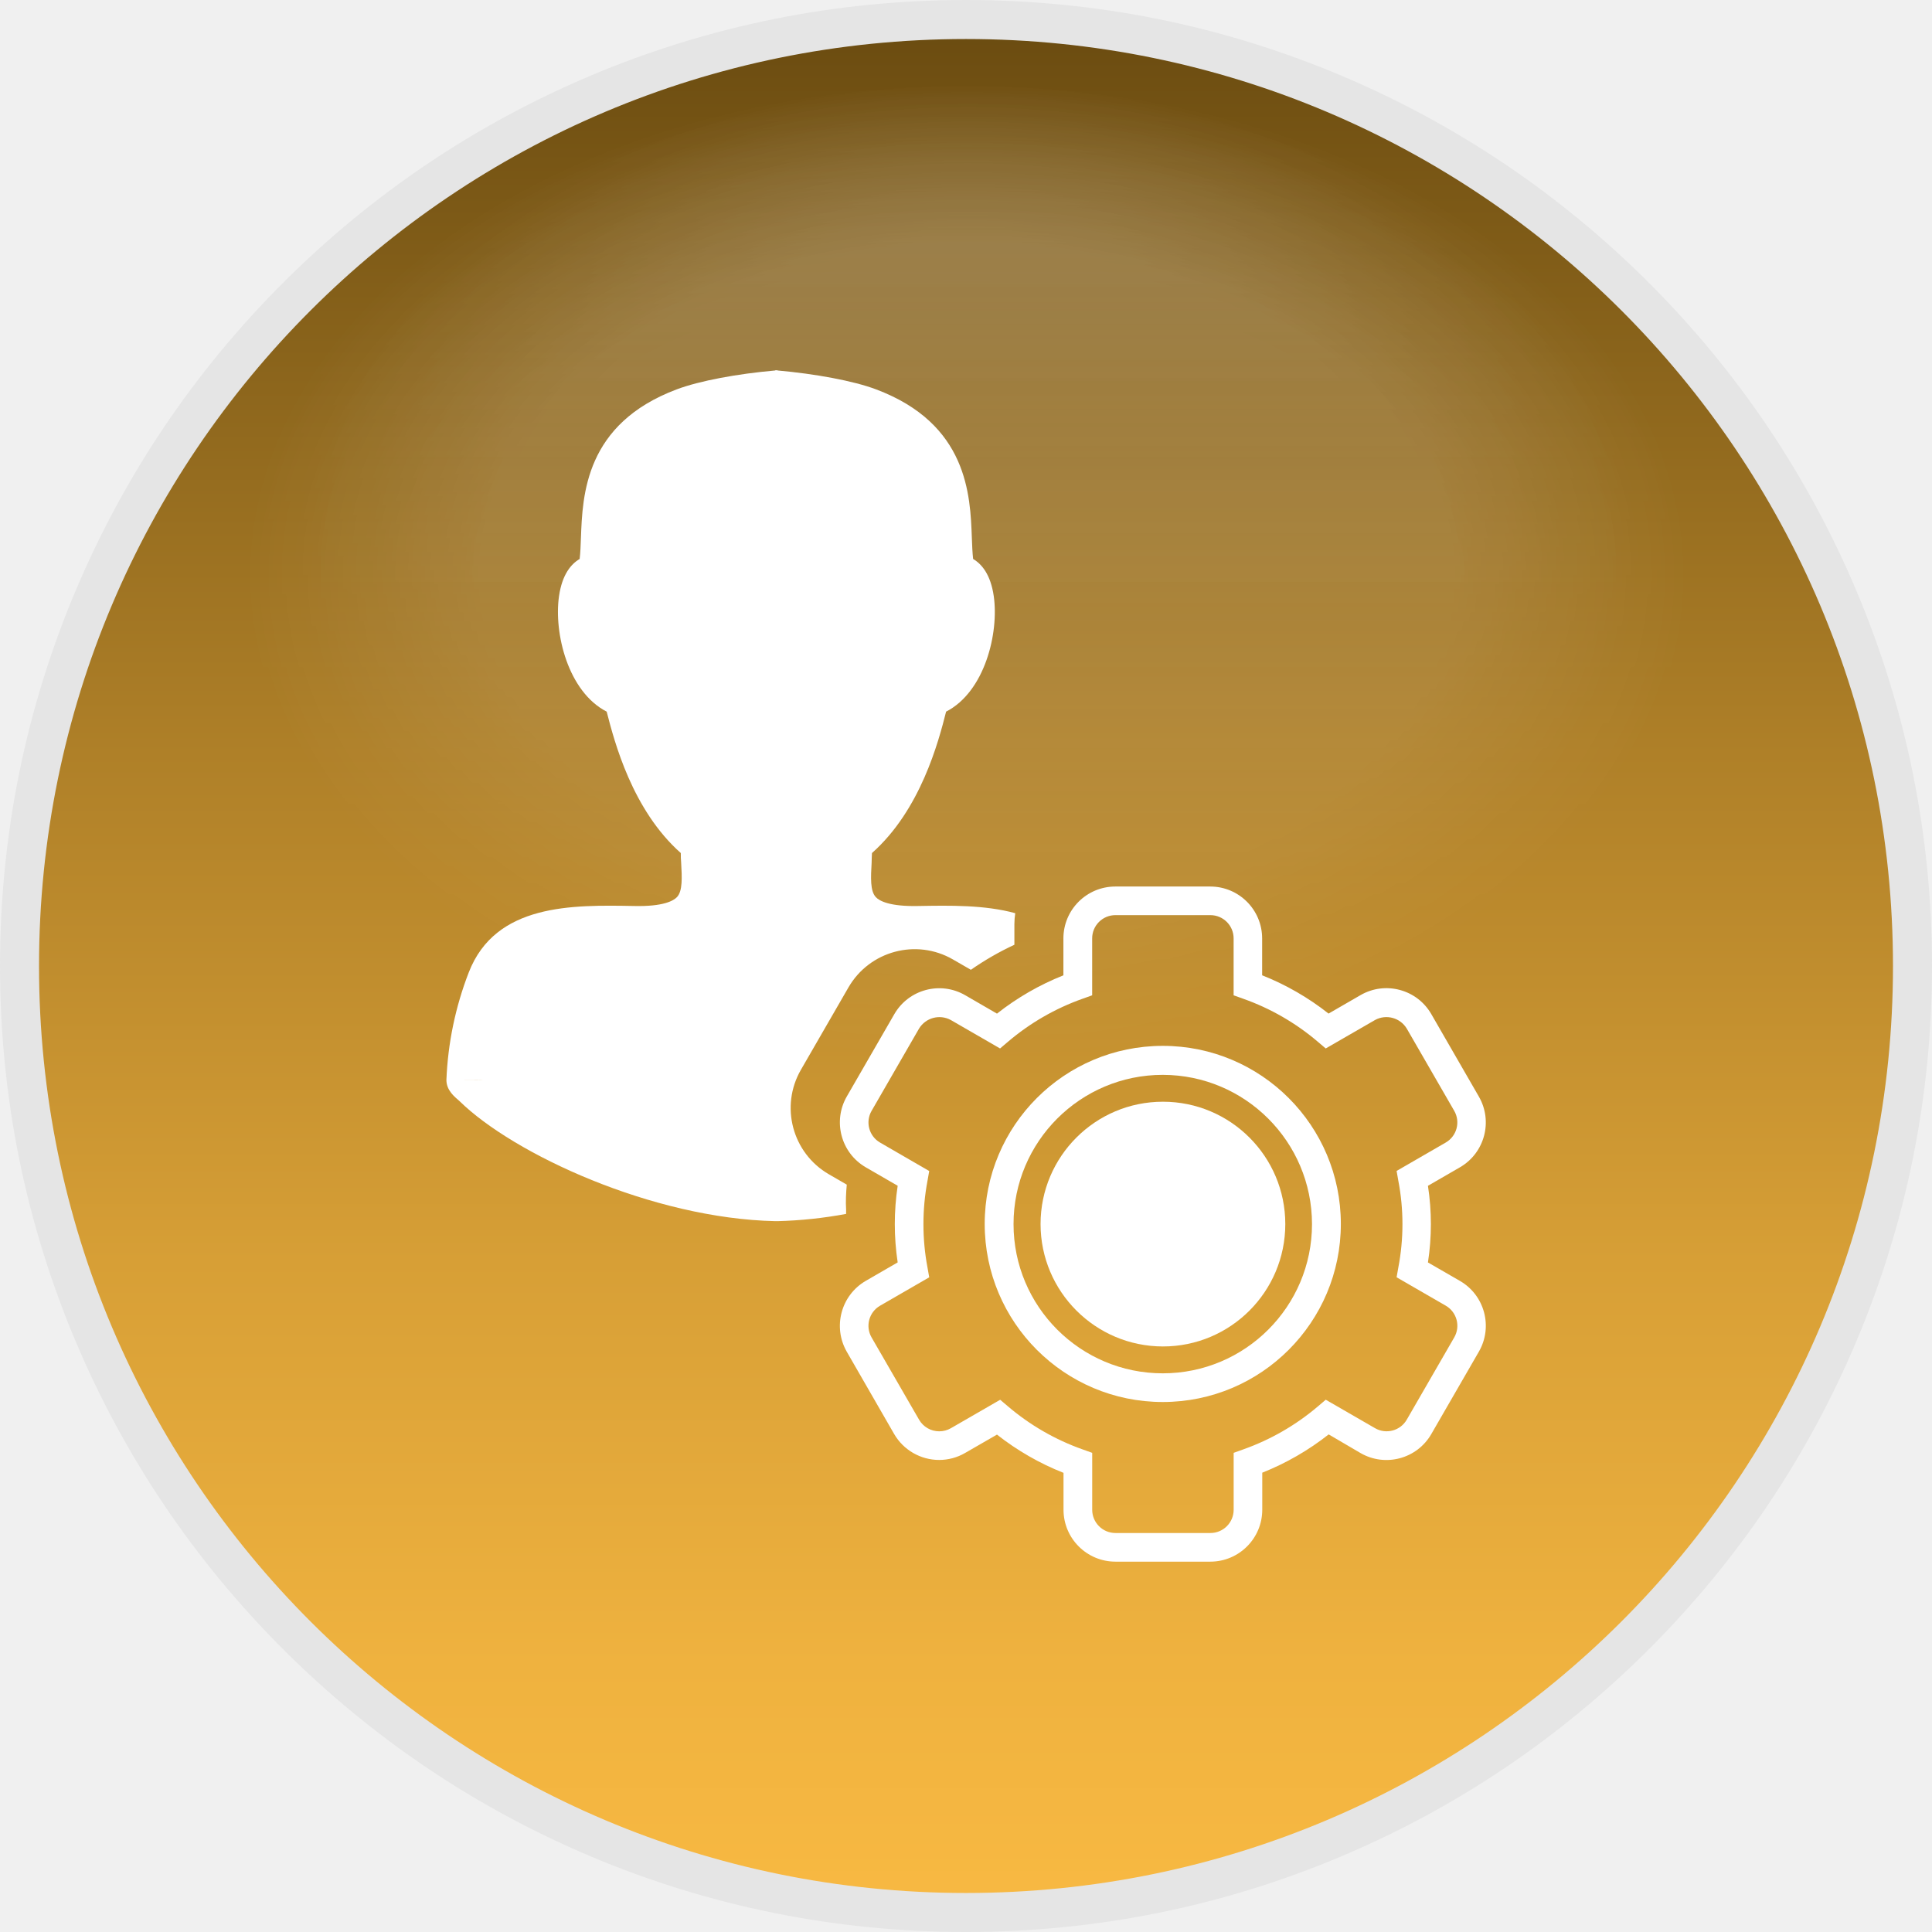
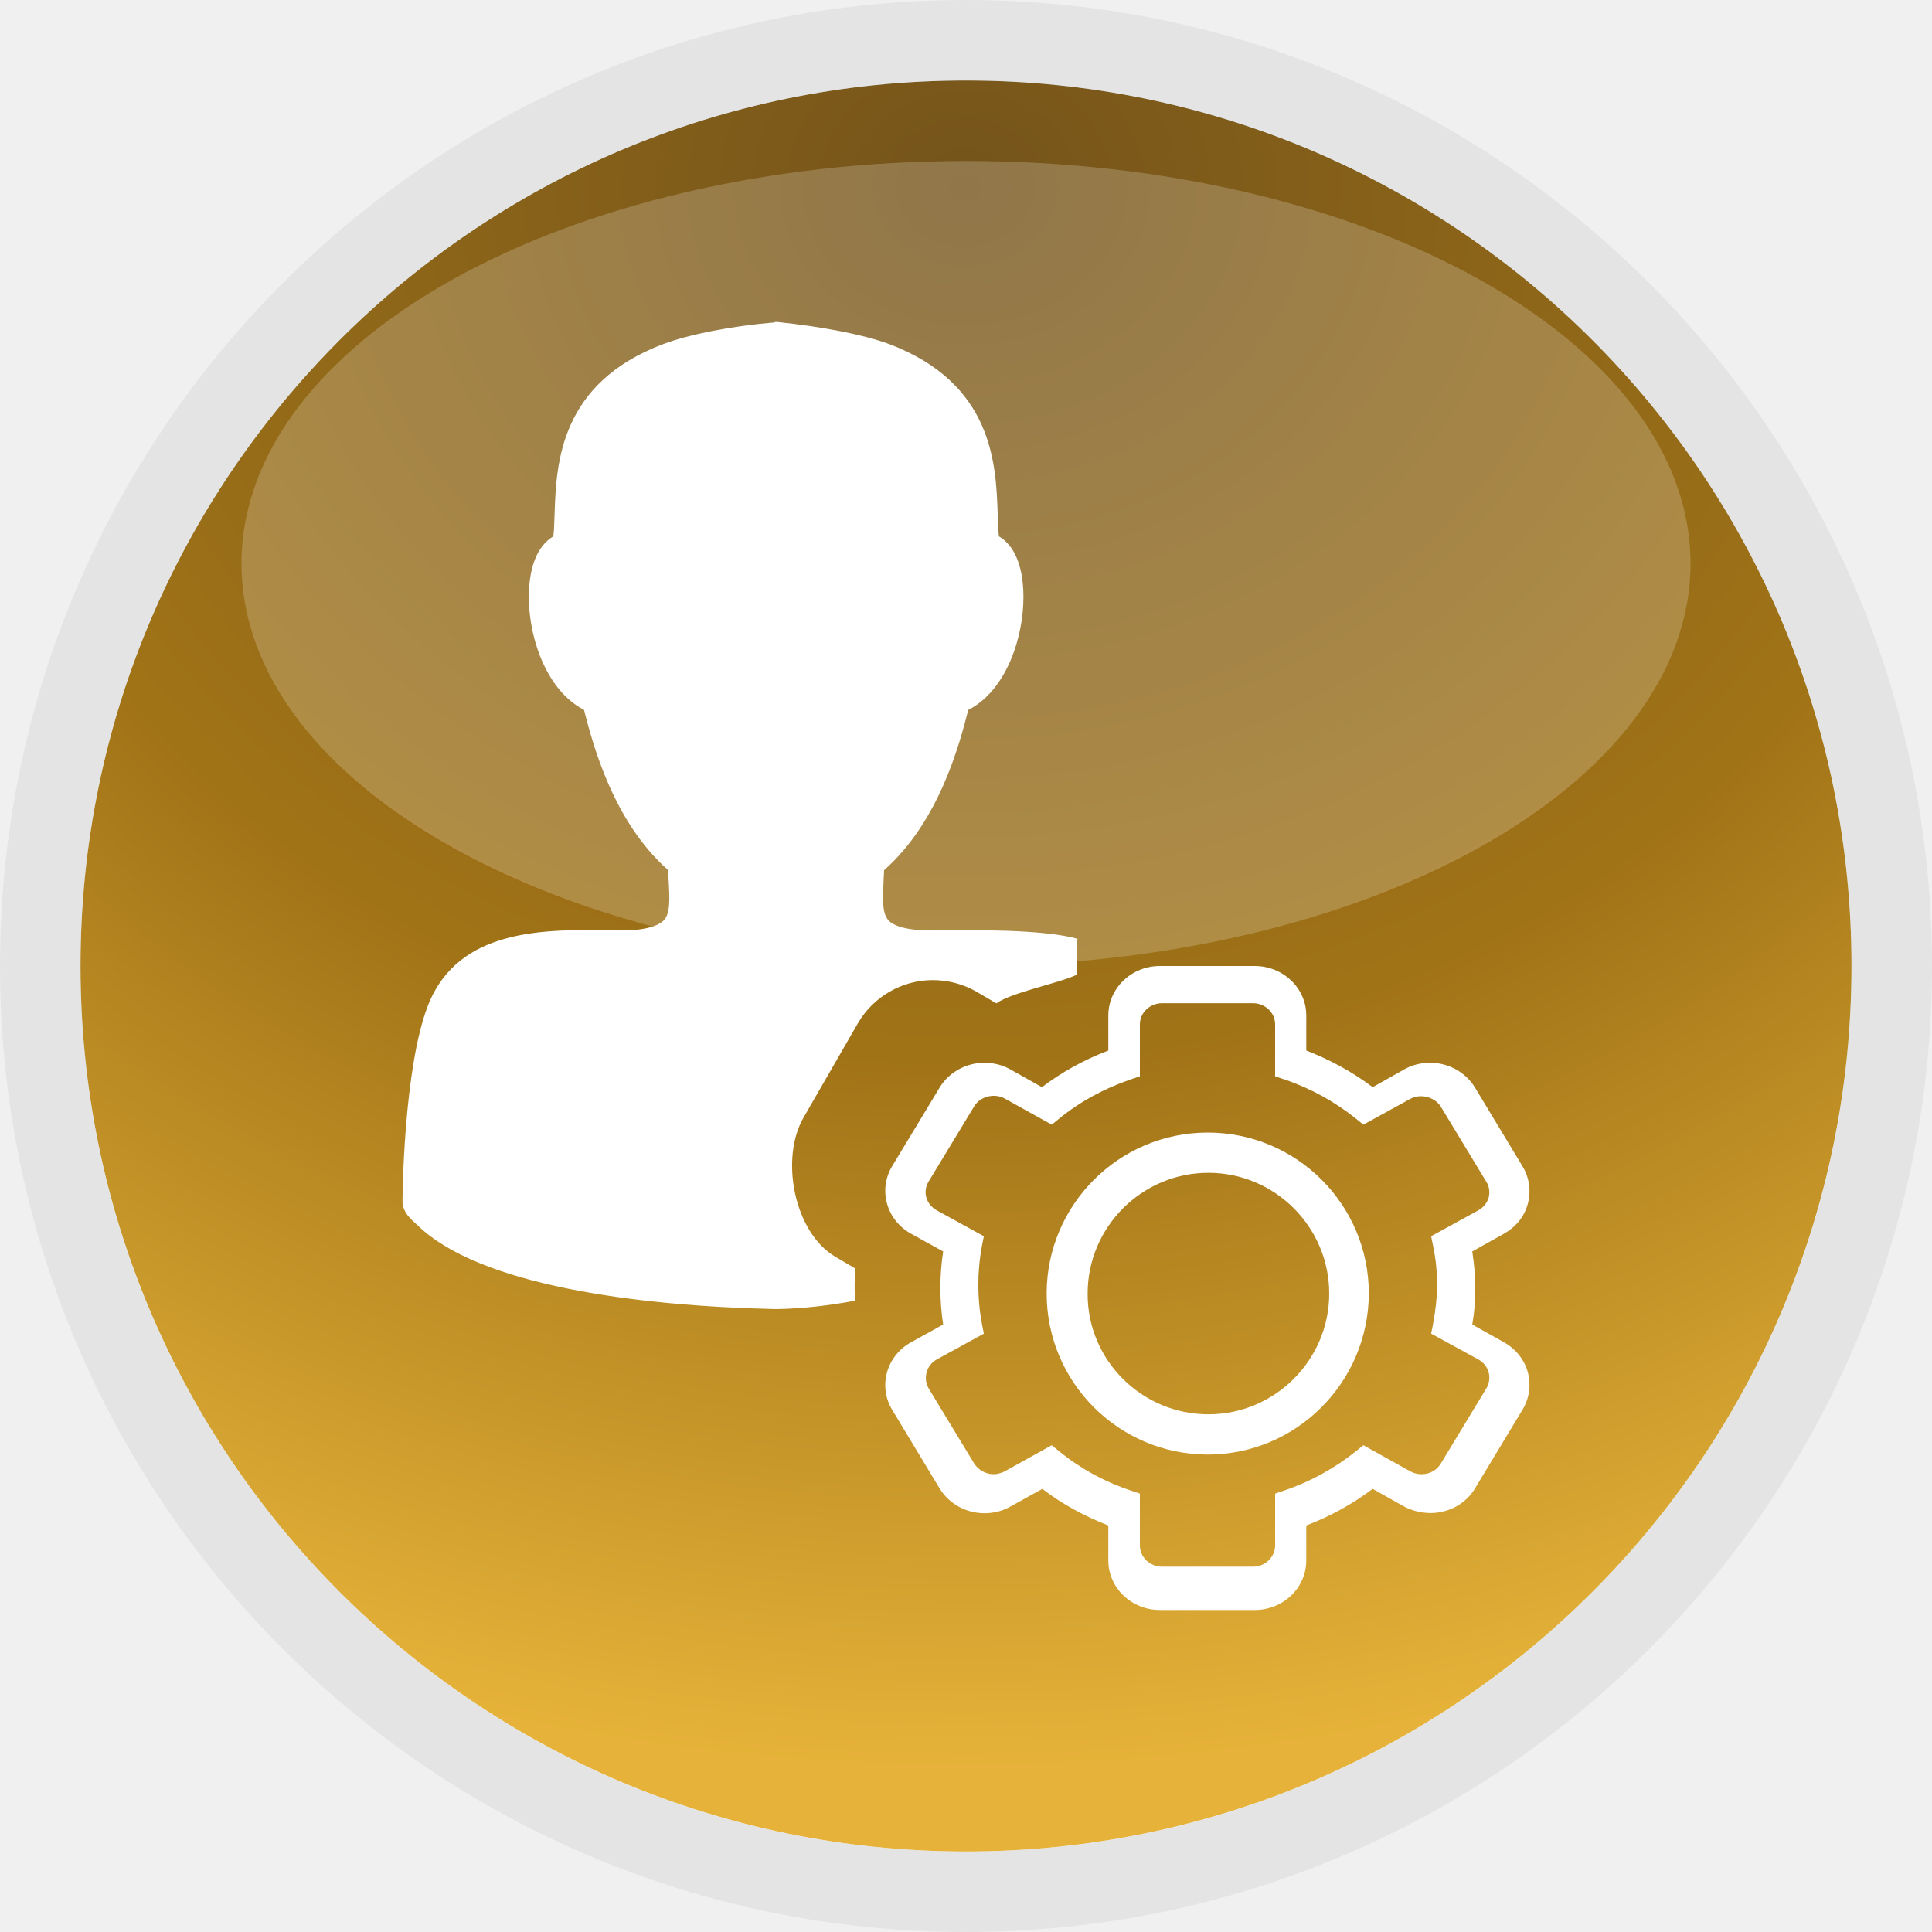
- <svg xmlns="http://www.w3.org/2000/svg" version="1.1" id="圖層_1" x="0px" y="0px" width="494px" height="494px" viewBox="0 0 494 494" enable-background="new 0 0 494 494" xml:space="preserve">
-   <g>
-     <g>
-       <g id="圖層_5">
-         <g>
-           <linearGradient id="SVGID_2_" gradientUnits="userSpaceOnUse" x1="246.861" y1="351.933" x2="246.861" y2="835.957" gradientTransform="matrix(1 0 0 -1 0.14 840.945)">
-             <stop offset="0" style="stop-color:#F8B942" />
-             <stop offset="0.131" style="stop-color:#EFB23F" />
-             <stop offset="0.344" style="stop-color:#D79F36" />
-             <stop offset="0.612" style="stop-color:#AF8028" />
-             <stop offset="0.924" style="stop-color:#785615" />
-             <stop offset="1" style="stop-color:#6A4B10" />
-           </linearGradient>
-           <path fill="url(#SVGID_2_)" d="M247,489.012c-64.644,0-125.419-25.173-171.129-70.884C30.162,372.419,4.988,311.644,4.988,247      c0-64.643,25.174-125.418,70.884-171.129c45.709-45.71,106.484-70.884,171.129-70.884S372.421,30.161,418.13,75.871      c45.71,45.709,70.884,106.484,70.884,171.129s-25.173,125.419-70.884,171.129C372.42,463.839,311.645,489.012,247,489.012z" />
-           <path fill="#E5E5E5" d="M247,9.977c130.905,0,237.025,106.119,237.025,237.024S377.905,484.024,247,484.024      S9.977,377.905,9.977,247S116.095,9.977,247,9.977 M247,0c-33.341,0-65.689,6.532-96.147,19.415      c-29.414,12.441-55.828,30.249-78.509,52.93s-40.489,49.095-52.93,78.509C6.531,181.311,0,213.659,0,247      s6.531,65.689,19.414,96.147c12.441,29.414,30.25,55.828,52.93,78.509c22.681,22.68,49.095,40.489,78.509,52.93      C181.311,487.468,213.659,494,247,494s65.689-6.532,96.147-19.415c29.414-12.441,55.828-30.249,78.509-52.93      c22.681-22.681,40.489-49.095,52.93-78.509C487.468,312.689,494,280.341,494,247s-6.532-65.689-19.415-96.147      c-12.441-29.414-30.25-55.828-52.93-78.509c-22.681-22.681-49.096-40.489-78.509-52.93C312.69,6.531,280.341,0,247,0L247,0z" />
-         </g>
-       </g>
-       <g id="white">
-         <path fill="#FFFFFF" d="M297.343,344.28c17.28,0.006,31.293-13.998,31.299-31.279c0.006-17.28-13.998-31.293-31.279-31.298     c-17.28-0.006-31.293,13.998-31.299,31.279c0,0.003,0,0.007,0,0.01C266.081,330.261,280.073,344.258,297.343,344.28     L297.343,344.28z" />
-         <path fill="#FFFFFF" d="M309.488,399.304h-24.29c-7.32-0.011-13.252-5.943-13.263-13.263v-9.443     c-6.116-2.418-11.847-5.712-17.015-9.78l-8.176,4.711c-2.01,1.161-4.291,1.773-6.612,1.772l0,0     c-4.741-0.007-9.121-2.532-11.502-6.632l-12.115-21.043c-3.637-6.344-1.471-14.435,4.85-18.114l8.166-4.722     c-0.981-6.496-0.981-13.103,0-19.598l-8.166-4.721c-6.326-3.675-8.49-11.773-4.84-18.114l12.145-21.043     c3.664-6.339,11.773-8.51,18.114-4.85l8.136,4.712c5.159-4.067,10.88-7.365,16.985-9.79v-9.453     c0.011-7.319,5.944-13.248,13.264-13.254h24.29c7.32,0.006,13.252,5.934,13.263,13.254v9.443     c6.107,2.423,11.828,5.72,16.985,9.79l8.156-4.712c6.329-3.666,14.432-1.507,18.098,4.823c0.005,0.009,0.011,0.018,0.016,0.027     l12.145,21.063c3.668,6.328,1.512,14.431-4.816,18.099c-0.008,0.005-0.016,0.009-0.024,0.014l-8.166,4.721     c1.001,6.495,1.001,13.104,0,19.598l8.166,4.712c6.337,3.652,8.513,11.751,4.861,18.088c-0.007,0.012-0.014,0.024-0.021,0.036     l-12.145,21.043c-3.651,6.338-11.748,8.517-18.086,4.866c-0.009-0.005-0.018-0.011-0.027-0.016l-8.127-4.761     c-5.16,4.066-10.88,7.363-16.985,9.79v9.443C322.763,393.337,316.824,399.293,309.488,399.304z M255.741,357.91l1.98,1.683     c5.644,4.81,12.123,8.544,19.114,11.017l2.435,0.871v14.56c0,3.28,2.659,5.939,5.939,5.939h24.29c3.28,0,5.939-2.659,5.939-5.939     v-14.56l2.435-0.871c6.997-2.478,13.482-6.215,19.134-11.027l1.98-1.683l12.601,7.276c2.838,1.637,6.465,0.667,8.107-2.167     l12.145-21.043c1.639-2.835,0.673-6.462-2.157-8.107l-12.581-7.266l0.446-2.524c1.401-7.311,1.401-14.821,0-22.133l-0.446-2.534     l12.571-7.266c2.828-1.642,3.798-5.261,2.167-8.097l-12.155-21.063c-1.689-2.766-5.252-3.72-8.097-2.167l-12.611,7.276     l-1.98-1.683c-5.648-4.82-12.133-8.562-19.134-11.037l-2.435-0.871v-14.56c0-3.28-2.659-5.939-5.939-5.939h-24.29     c-3.28,0-5.939,2.659-5.939,5.939v14.56l-2.435,0.871c-6.998,2.48-13.483,6.22-19.134,11.037l-1.98,1.683l-12.601-7.276     c-2.852-1.546-6.413-0.589-8.107,2.177l-12.145,21.053c-1.637,2.838-0.667,6.465,2.167,8.107l12.571,7.276l-0.446,2.524     c-1.378,7.313-1.378,14.82,0,22.133l0.446,2.524l-12.581,7.266c-2.831,1.645-3.796,5.272-2.157,8.107l12.145,21.033     c1.063,1.842,3.03,2.975,5.157,2.97l0,0c1.043,0.001,2.066-0.272,2.97-0.792L255.741,357.91z M297.313,358.484     c-25.146,0-45.532-20.385-45.532-45.532c0-25.146,20.386-45.532,45.532-45.532c25.146,0,45.532,20.385,45.532,45.532     c0,25.135-20.368,45.516-45.502,45.532H297.313z M297.313,274.834c-21.074,0-38.158,17.083-38.158,38.158     c0,21.074,17.084,38.158,38.158,38.158c21.074,0,38.158-17.083,38.158-38.158l0,0c-0.022-21.053-17.075-38.119-38.128-38.158     H297.313z" />
-         <path fill="#FFFFFF" d="M216.514,302.905l-4.583-2.653c-9.342-5.416-12.535-17.373-7.137-26.725l12.145-21.043     c5.401-9.356,17.362-12.562,26.718-7.161c0.002,0.002,0.005,0.003,0.007,0.004l4.583,2.643c3.517-2.452,7.239-4.594,11.126-6.404     v-5.315c0.007-0.921,0.081-1.841,0.218-2.752c-7.81-2.147-16.778-1.98-24.746-1.841c-7.473,0.168-10.047-1.346-10.888-2.256     c-1.495-1.554-1.297-5.078-1.089-8.809c0-0.821,0.059-1.643,0.089-2.474c12.432-11.027,17.015-28.458,18.955-36.158     c9.899-5.078,13.541-20.083,12.185-29.546c-0.801-5.523-3.079-8.196-5.276-9.492c-0.178-1.574-0.258-3.474-0.327-5.434     c-0.396-10.888-1.059-29.14-24.518-37.94c-5.82-2.187-15.521-3.959-25.171-4.82v-0.05h-0.287h-0.287v0.05     c-9.651,0.841-19.342,2.633-25.171,4.82c-23.459,8.799-24.112,27.042-24.518,37.94c-0.069,1.98-0.139,3.86-0.327,5.434     c-2.187,1.287-4.474,3.959-5.276,9.492c-1.366,9.463,2.296,24.469,12.185,29.546c1.98,7.71,6.523,25.131,18.955,36.158     c0,0.821,0,1.653,0.089,2.474c0.208,3.731,0.406,7.256-1.089,8.809c-0.871,0.9-3.444,2.425-10.888,2.256     c-15.837-0.287-35.476-0.653-42.325,16.965c-3.411,8.79-5.345,18.085-5.721,27.508c0,2.673,2.069,4.296,3.306,5.375     c13.858,13.62,49.491,30.071,80.799,30.734l0,0h0.584l0,0c5.876-0.154,11.731-0.773,17.51-1.851c0-0.367,0-0.732,0-1.099     C216.217,307.201,216.316,305.073,216.514,302.905z M114.176,276.18l9.621-0.099c-0.01,0.069-8.523,0.059-9.621,0.069V276.18z" />
-       </g>
-     </g>
-     <g>
-       <defs>
-         <filter id="Adobe_OpacityMaskFilter" filterUnits="userSpaceOnUse" x="28.975" y="8.805" width="436.483" height="288.494">
-           <feColorMatrix type="matrix" values="1 0 0 0 0  0 1 0 0 0  0 0 1 0 0  0 0 0 1 0" />
-         </filter>
-       </defs>
-       <mask maskUnits="userSpaceOnUse" x="28.975" y="8.805" width="436.483" height="288.494" id="SVGID_3_">
-         <g filter="url(#Adobe_OpacityMaskFilter)">
-           <linearGradient id="SVGID_4_" gradientUnits="userSpaceOnUse" x1="242.244" y1="571.913" x2="242.244" y2="833.803" gradientTransform="matrix(1 0 0 -1 0.14 840.945)">
-             <stop offset="0" style="stop-color:#000000" />
-             <stop offset="0.373" style="stop-color:#020202" />
-             <stop offset="0.507" style="stop-color:#090909" />
-             <stop offset="0.603" style="stop-color:#141414" />
-             <stop offset="0.68" style="stop-color:#252525" />
-             <stop offset="0.746" style="stop-color:#3B3B3B" />
-             <stop offset="0.805" style="stop-color:#575757" />
-             <stop offset="0.858" style="stop-color:#777777" />
-             <stop offset="0.907" style="stop-color:#9D9D9D" />
-             <stop offset="0.952" style="stop-color:#C8C8C8" />
-             <stop offset="0.993" style="stop-color:#F6F6F6" />
-             <stop offset="1" style="stop-color:#FFFFFF" />
-           </linearGradient>
-           <rect x="19.311" y="7.143" fill="url(#SVGID_4_)" width="446.147" height="261.889" />
-         </g>
-       </mask>
-       <g mask="url(#SVGID_3_)">
-         <g>
-           <radialGradient id="SVGID_5_" cx="245.032" cy="822.731" r="179.737" gradientTransform="matrix(0.9529 0 0 -0.6975 14.1366 720.8643)" gradientUnits="userSpaceOnUse">
-             <stop offset="0.676" style="stop-color:#FFFFFF;stop-opacity:0.6" />
-             <stop offset="0.954" style="stop-color:#FFFFFF;stop-opacity:0.085" />
-             <stop offset="1" style="stop-color:#FFFFFF;stop-opacity:0" />
-           </radialGradient>
-           <path opacity="0.3" fill="url(#SVGID_5_)" enable-background="new    " d="M421.713,93.186c0,0-5.687-8.102-17.585-19.017      c-23.492-22.531-72.902-57.05-155.152-57.05c-0.456,0-0.902,0.011-1.357,0.013c-0.454-0.002-0.9-0.013-1.357-0.013      c-82.25,0-131.66,34.52-155.152,57.05C79.212,85.083,73.525,93.186,73.525,93.186S-81.124,276.833,226.366,276.833h42.506      C576.362,276.833,421.713,93.186,421.713,93.186z" />
-         </g>
-         <g>
-           <radialGradient id="SVGID_6_" cx="234.887" cy="881.733" r="231.221" gradientTransform="matrix(0.8053 0 0 -0.5124 58.0647 604.8108)" gradientUnits="userSpaceOnUse">
-             <stop offset="0.676" style="stop-color:#FFFFFF;stop-opacity:0.6" />
-             <stop offset="0.954" style="stop-color:#FFFFFF;stop-opacity:0.085" />
-             <stop offset="1" style="stop-color:#FFFFFF;stop-opacity:0" />
-           </radialGradient>
-           <rect x="28.975" y="8.805" opacity="0.1" fill="url(#SVGID_6_)" enable-background="new    " width="436.483" height="288.494" />
-         </g>
-       </g>
-       <defs>
-         <filter id="Adobe_OpacityMaskFilter_1_" filterUnits="userSpaceOnUse" x="18.756" y="17.119" width="456.921" height="259.714">
-           <feColorMatrix type="matrix" values="1 0 0 0 0  0 1 0 0 0  0 0 1 0 0  0 0 0 1 0" />
-         </filter>
-       </defs>
-       <mask maskUnits="userSpaceOnUse" x="18.756" y="17.119" width="456.921" height="259.714" id="SVGID_1_">
-         <g filter="url(#Adobe_OpacityMaskFilter_1_)">
-           <linearGradient id="SVGID_7_" gradientUnits="userSpaceOnUse" x1="241.462" y1="528.193" x2="241.462" y2="833.803" gradientTransform="matrix(1 0 0 -1 0.14 840.945)">
-             <stop offset="0" style="stop-color:#000000;stop-opacity:0.9" />
-             <stop offset="0.173" style="stop-color:#343434;stop-opacity:0.917" />
-             <stop offset="0.477" style="stop-color:#8A8A8A;stop-opacity:0.948" />
-             <stop offset="0.726" style="stop-color:#C9C9C9;stop-opacity:0.973" />
-             <stop offset="0.906" style="stop-color:#F0F0F0;stop-opacity:0.991" />
-             <stop offset="1" style="stop-color:#FFFFFF" />
-           </linearGradient>
-           <rect x="2.317" y="7.143" fill="url(#SVGID_7_)" width="478.569" height="305.609" />
-         </g>
-       </mask>
-       <g opacity="0.9" mask="url(#SVGID_1_)">
-         <g>
-           <radialGradient id="SVGID_8_" cx="248.209" cy="822.731" r="179.738" gradientTransform="matrix(1.0221 0 0 -0.6975 -6.483 720.8643)" gradientUnits="userSpaceOnUse">
-             <stop offset="0.676" style="stop-color:#FFFFFF;stop-opacity:0.7" />
-             <stop offset="0.954" style="stop-color:#FFFFFF;stop-opacity:0.099" />
-             <stop offset="1" style="stop-color:#FFFFFF;stop-opacity:0" />
-           </radialGradient>
-           <path opacity="0.3" fill="url(#SVGID_8_)" enable-background="new    " d="M433.962,93.186c0,0-6.1-8.102-18.863-19.017      c-25.199-22.531-78.2-57.05-166.427-57.05c-0.49,0-0.968,0.011-1.455,0.013c-0.487-0.002-0.966-0.013-1.455-0.013      c-88.227,0-141.228,34.52-166.427,57.05C66.572,85.083,60.472,93.186,60.472,93.186s-165.888,183.647,163.947,183.647h45.595      C599.849,276.833,433.962,93.186,433.962,93.186z" />
-         </g>
-       </g>
-     </g>
+ <svg xmlns="http://www.w3.org/2000/svg" xmlns:xlink="http://www.w3.org/1999/xlink" width="24" height="24" viewBox="0 0 24 24">
+   <defs>
+     <radialGradient id="btn_qos_customize_act-_tuf-theme-b" cx="50%" cy="8.531%" r="84.052%" fx="50%" fy="8.531%" gradientTransform="matrix(0 1 -1.17693 0 .6 -.415)">
+       <stop offset="0%" stop-color="#1D1A08" />
+       <stop offset="55.623%" stop-color="#765900" />
+       <stop offset="100%" stop-color="#FFD643" />
+     </radialGradient>
+     <circle id="btn_qos_customize_act-_tuf-theme-a" cx="12" cy="12" r="11" />
+     <filter id="btn_qos_customize_act-_tuf-theme-c" width="100%" height="100%" x="0%" y="0%" filterUnits="objectBoundingBox">
+       <feGaussianBlur in="SourceGraphic" />
+     </filter>
+   </defs>
+   <g fill="none" fill-rule="evenodd">
+     <use fill="#FFB23A" xlink:href="#btn_qos_customize_act-_tuf-theme-a" />
+     <use fill="#000" fill-opacity=".2" xlink:href="#btn_qos_customize_act-_tuf-theme-a" />
+     <circle cx="12" cy="12" r="11.5" fill="url(#btn_qos_customize_act-_tuf-theme-b)" fill-opacity=".5" stroke="#E4E4E4" />
+     <path fill="#FFF" fill-opacity=".2" d="M12,12 C16.971,12 21,9.761 21,7 C21,4.239 16.971,2 12,2 C7.029,2 3,4.239 3,7 C3,9.761 7.029,12 12,12 Z" filter="url(#btn_qos_customize_act-_tuf-theme-c)" />
+     <path fill="#FFF" fill-rule="nonzero" d="M15.585,12 C15.94,12 16.227,12.275 16.227,12.615 L16.227,13.05 C16.524,13.165 16.802,13.317 17.052,13.505 L17.445,13.284 C17.541,13.229 17.651,13.202 17.766,13.202 C17.996,13.202 18.207,13.321 18.322,13.509 L18.912,14.486 C18.998,14.628 19.022,14.794 18.979,14.954 C18.936,15.115 18.83,15.243 18.682,15.326 L18.289,15.546 C18.313,15.706 18.327,15.853 18.327,16 C18.327,16.147 18.317,16.294 18.289,16.454 L18.682,16.674 C18.83,16.757 18.936,16.89 18.979,17.046 C19.022,17.206 18.998,17.372 18.912,17.514 L18.322,18.491 C18.236,18.633 18.097,18.734 17.934,18.775 C17.771,18.817 17.594,18.794 17.445,18.716 L17.052,18.495 C16.802,18.683 16.529,18.835 16.227,18.95 L16.227,19.385 C16.227,19.725 15.94,20 15.585,20 L14.41,20 C14.055,20 13.768,19.725 13.768,19.385 L13.768,18.95 C13.471,18.835 13.192,18.683 12.948,18.495 L12.55,18.716 C12.454,18.771 12.344,18.798 12.229,18.798 C11.999,18.798 11.788,18.679 11.673,18.491 L11.083,17.514 C10.906,17.22 11.011,16.844 11.318,16.674 L11.716,16.454 C11.692,16.298 11.682,16.147 11.682,16 C11.682,15.853 11.692,15.702 11.716,15.546 L11.318,15.326 C11.011,15.156 10.906,14.78 11.083,14.486 L11.673,13.509 C11.788,13.321 11.999,13.202 12.229,13.202 C12.339,13.202 12.454,13.229 12.55,13.284 L12.943,13.505 C13.192,13.317 13.466,13.165 13.768,13.05 L13.768,12.615 C13.768,12.275 14.055,12 14.41,12 L15.585,12 Z M15.564,12.462 L14.436,12.462 C14.284,12.462 14.16,12.58 14.16,12.725 L14.16,13.37 L14.045,13.409 C13.714,13.523 13.414,13.686 13.157,13.896 L13.065,13.971 L12.48,13.646 C12.351,13.576 12.176,13.62 12.102,13.743 L11.536,14.677 C11.458,14.804 11.504,14.962 11.638,15.036 L12.222,15.357 L12.199,15.471 C12.167,15.646 12.153,15.804 12.153,15.962 C12.153,16.12 12.167,16.278 12.199,16.453 L12.222,16.567 L11.638,16.887 C11.509,16.958 11.463,17.12 11.536,17.247 L12.102,18.181 C12.153,18.26 12.245,18.313 12.342,18.313 C12.388,18.313 12.438,18.3 12.48,18.278 L13.065,17.953 L13.157,18.028 C13.414,18.238 13.714,18.405 14.045,18.515 L14.16,18.554 L14.16,19.199 C14.16,19.343 14.284,19.462 14.436,19.462 L15.564,19.462 C15.716,19.462 15.84,19.343 15.84,19.199 L15.84,18.554 L15.955,18.515 C16.282,18.405 16.581,18.238 16.844,18.028 L16.936,17.953 L17.52,18.278 C17.585,18.313 17.658,18.322 17.732,18.304 C17.801,18.286 17.861,18.243 17.898,18.181 L18.464,17.247 C18.501,17.186 18.51,17.115 18.492,17.045 C18.473,16.979 18.427,16.922 18.363,16.887 L17.778,16.567 L17.801,16.453 C17.833,16.278 17.852,16.115 17.852,15.962 C17.852,15.808 17.838,15.646 17.801,15.471 L17.778,15.357 L18.363,15.036 C18.427,15.001 18.473,14.944 18.492,14.879 C18.51,14.813 18.501,14.738 18.464,14.681 L17.898,13.747 C17.824,13.629 17.649,13.58 17.52,13.65 L16.936,13.971 L16.844,13.896 C16.581,13.686 16.282,13.519 15.955,13.409 L15.84,13.37 L15.84,12.725 C15.84,12.58 15.716,12.462 15.564,12.462 Z M15.003,14.069 C16.108,14.069 17.004,14.965 17.004,16.069 C16.999,17.174 16.103,18.069 15.003,18.069 C13.902,18.069 13.002,17.174 13.002,16.069 C13.002,14.969 13.898,14.069 15.003,14.069 Z M15.012,14.569 C14.185,14.569 13.511,15.243 13.511,16.069 C13.506,16.894 14.181,17.569 15.012,17.569 C15.838,17.569 16.512,16.894 16.512,16.069 C16.512,15.243 15.838,14.569 15.012,14.569 Z M9.658,4 C10.186,4.055 10.72,4.153 11.042,4.273 C12.333,4.759 12.371,5.763 12.393,6.363 C12.393,6.472 12.398,6.576 12.409,6.663 C12.529,6.734 12.654,6.881 12.698,7.187 C12.774,7.711 12.573,8.54 12.028,8.819 C11.919,9.244 11.668,10.205 10.982,10.81 C10.982,10.854 10.976,10.903 10.976,10.947 C10.966,11.154 10.955,11.345 11.036,11.432 C11.08,11.482 11.222,11.569 11.636,11.558 C12.077,11.553 12.954,11.542 13.385,11.662 C13.379,11.711 13.374,11.765 13.374,11.814 L13.374,11.814 L13.374,12.109 C13.161,12.213 12.567,12.327 12.377,12.464 L12.377,12.464 L12.126,12.317 C11.963,12.224 11.777,12.175 11.587,12.175 C11.205,12.175 10.846,12.382 10.655,12.715 L10.655,12.715 L9.985,13.877 C9.685,14.39 9.865,15.312 10.377,15.612 L10.377,15.612 L10.628,15.76 C10.617,15.88 10.611,15.994 10.622,16.098 L10.622,16.098 L10.622,16.158 C10.301,16.218 9.974,16.256 9.658,16.262 L9.658,16.262 L9.625,16.262 C7.904,16.223 5.943,15.967 5.18,15.214 C5.114,15.153 5,15.066 5,14.919 C5,14.892 5.011,13.277 5.316,12.491 C5.697,11.52 6.776,11.542 7.648,11.558 C8.056,11.569 8.198,11.482 8.247,11.432 C8.329,11.345 8.318,11.154 8.307,10.947 C8.301,10.903 8.301,10.854 8.301,10.81 C7.615,10.205 7.364,9.244 7.255,8.819 C6.711,8.535 6.509,7.711 6.585,7.187 C6.629,6.881 6.754,6.734 6.874,6.663 C6.885,6.576 6.885,6.472 6.89,6.363 C6.912,5.763 6.95,4.759 8.242,4.273 C8.563,4.153 9.091,4.049 9.625,4.005 L9.625,4.005 L9.625,4 L9.658,4 Z" />
  </g>
</svg>
